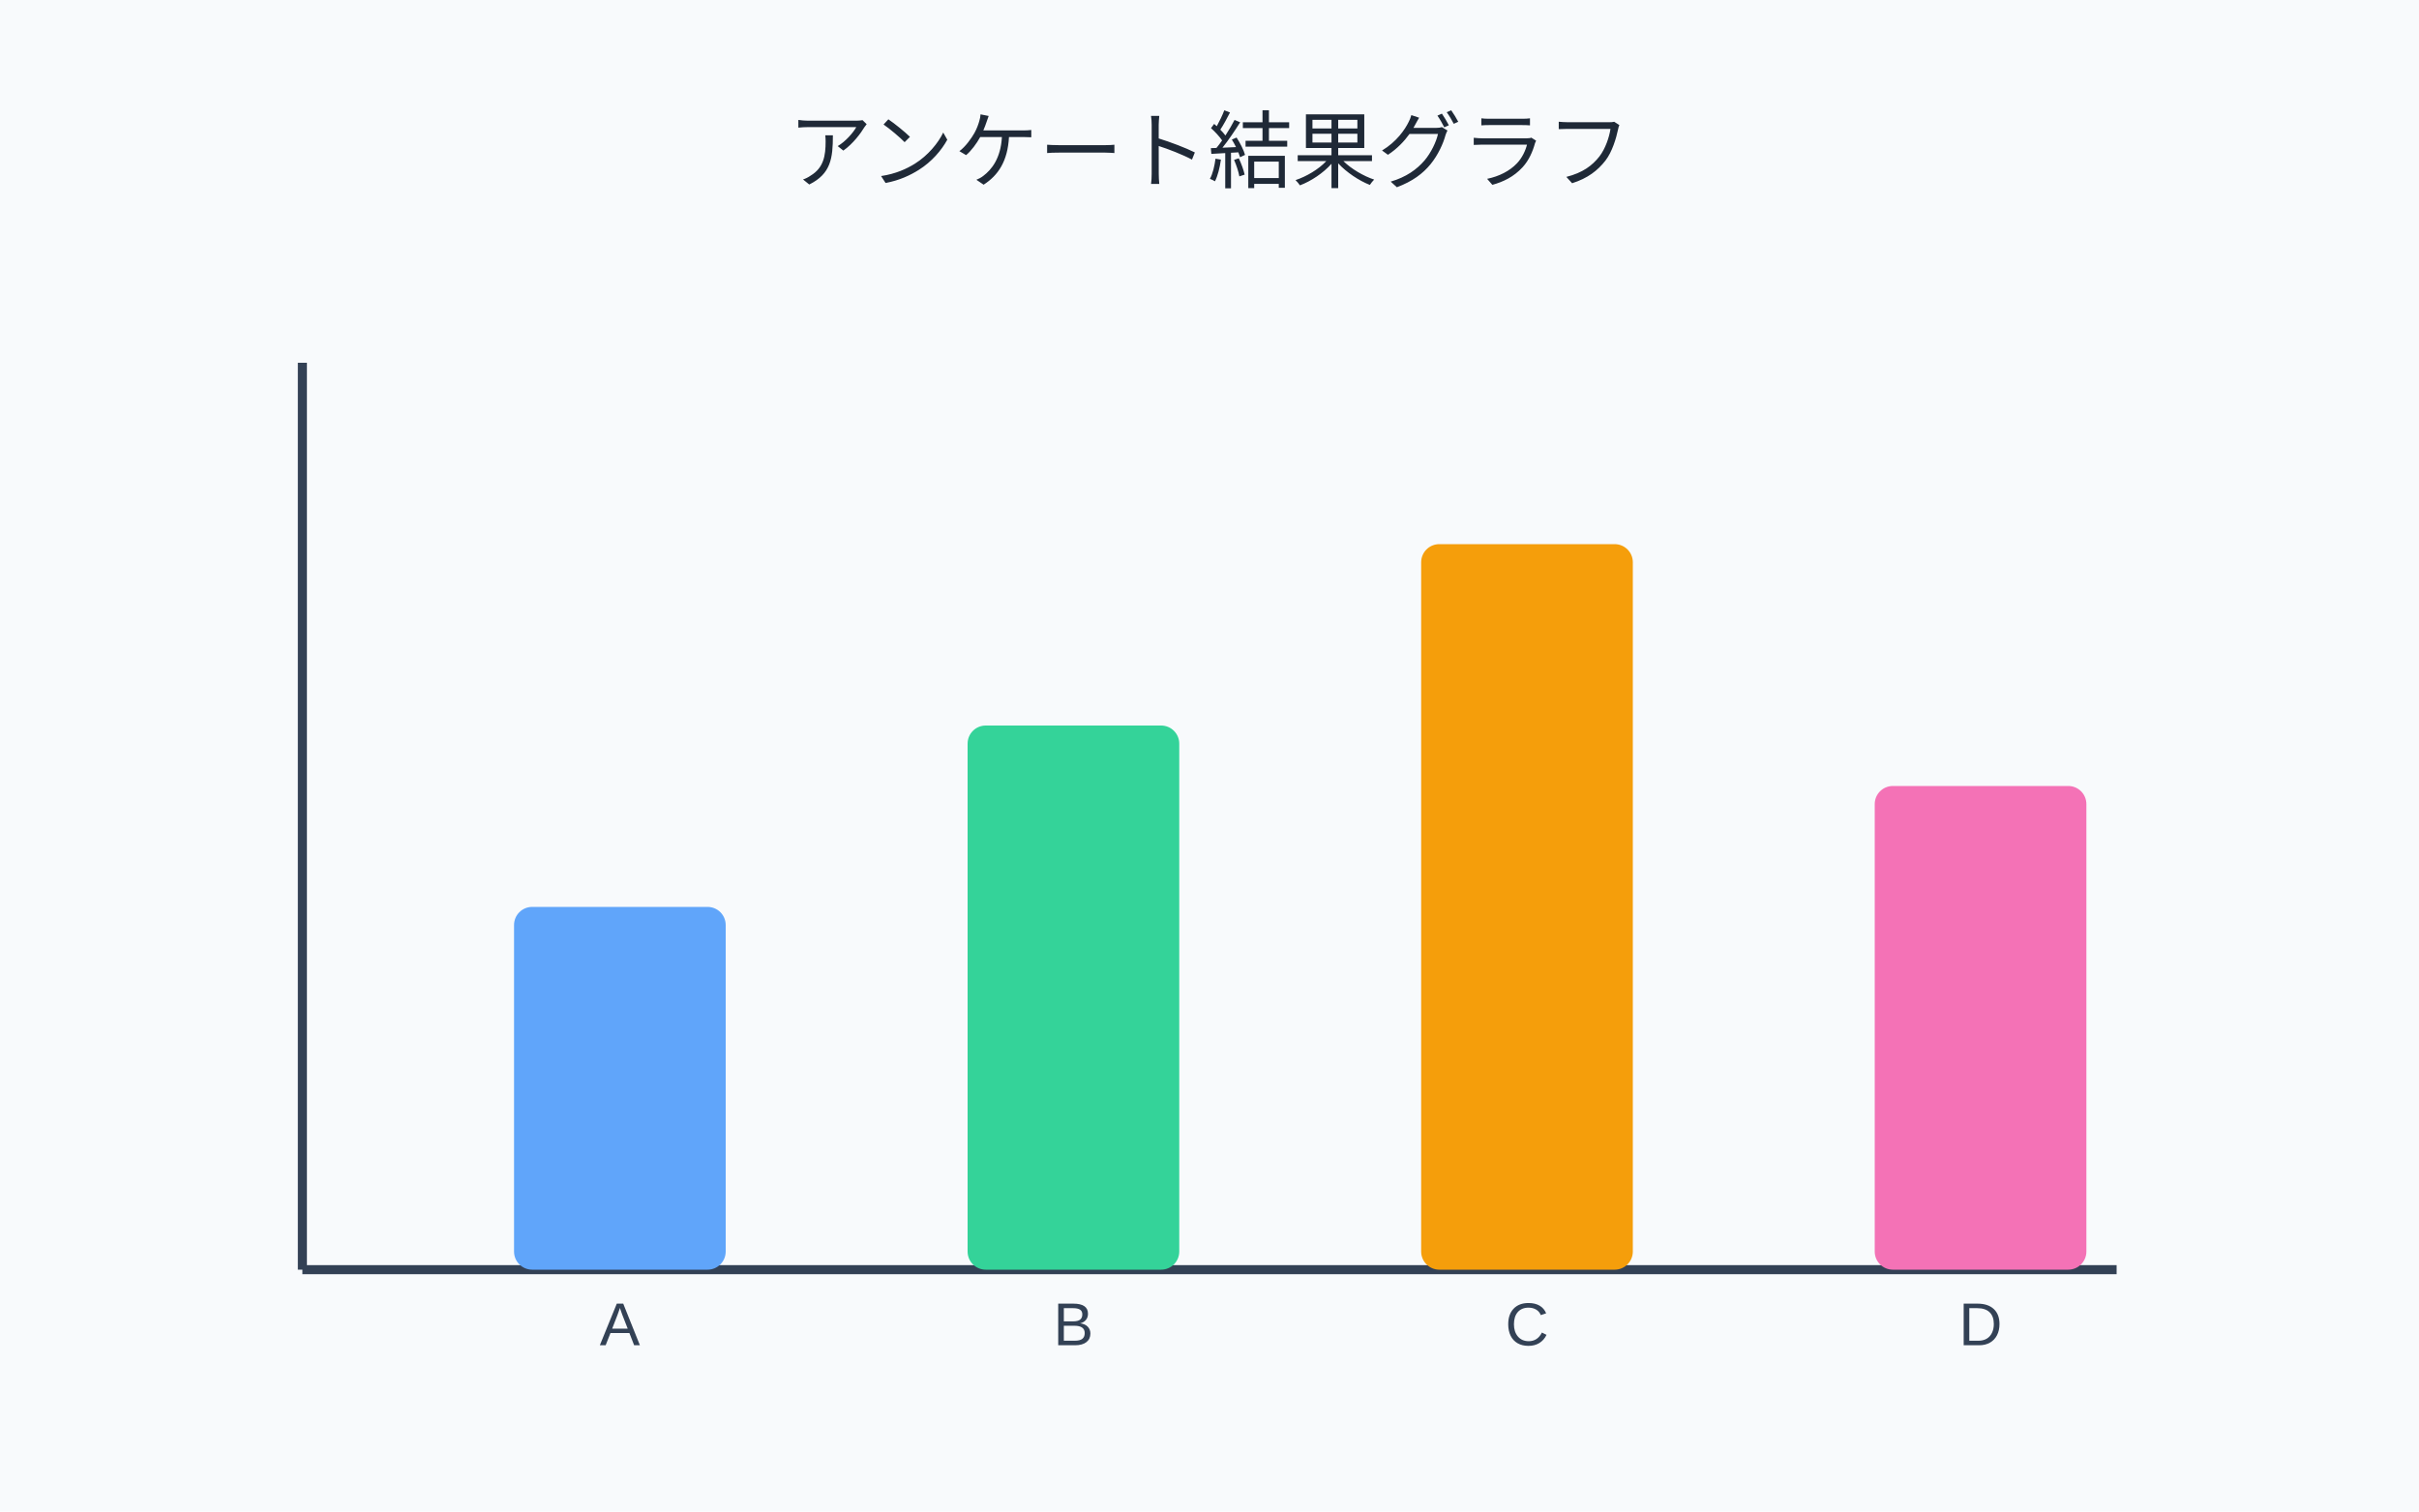
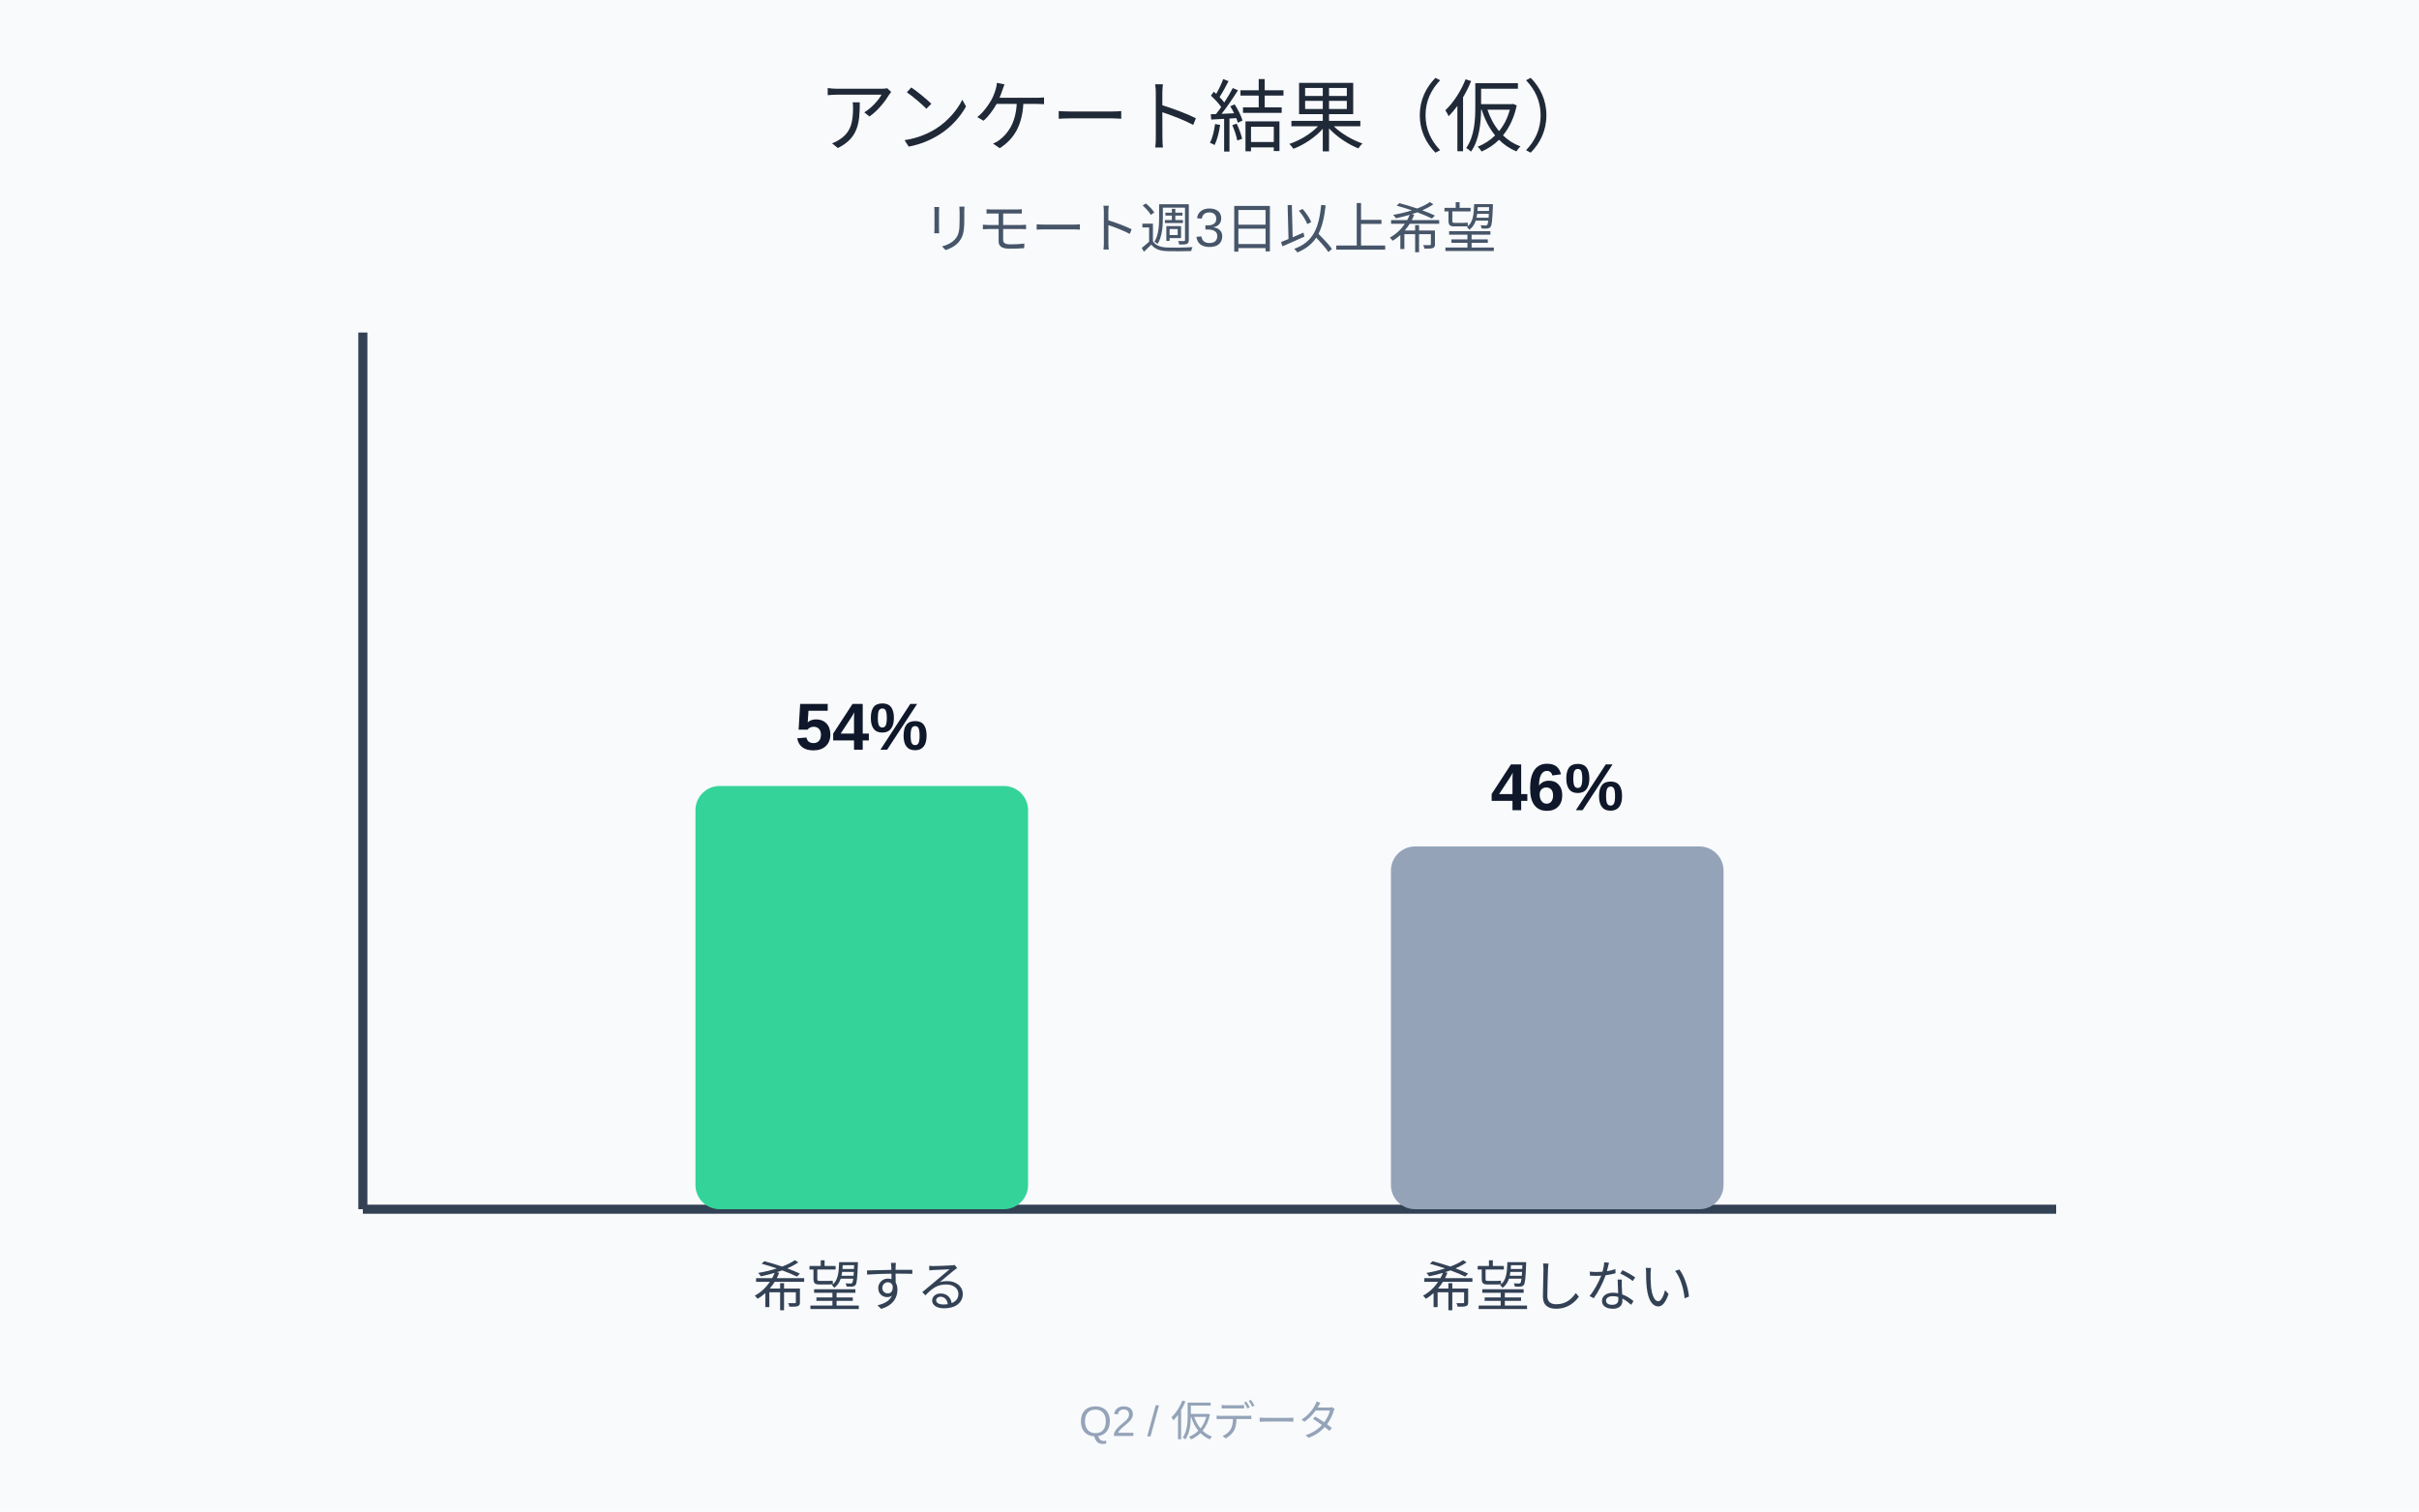
<svg xmlns="http://www.w3.org/2000/svg" width="800" height="500" viewBox="0 0 800 500">
  <rect width="800" height="500" fill="#f8fafc" />
-   <text x="400" y="60" text-anchor="middle" font-size="28" font-family="Arial, sans-serif" fill="#1f2937">アンケート結果グラフ</text>
-   <line x1="100" y1="420" x2="700" y2="420" stroke="#334155" stroke-width="3" />
-   <line x1="100" y1="420" x2="100" y2="120" stroke="#334155" stroke-width="3" />
-   <rect x="170" y="300" width="70" height="120" fill="#60a5fa" rx="6" />
-   <rect x="320" y="240" width="70" height="180" fill="#34d399" rx="6" />
-   <rect x="470" y="180" width="70" height="240" fill="#f59e0b" rx="6" />
-   <rect x="620" y="260" width="70" height="160" fill="#f472b6" rx="6" />
-   <text x="205" y="445" text-anchor="middle" font-size="20" font-family="Arial, sans-serif" fill="#334155">A</text>
-   <text x="355" y="445" text-anchor="middle" font-size="20" font-family="Arial, sans-serif" fill="#334155">B</text>
-   <text x="505" y="445" text-anchor="middle" font-size="20" font-family="Arial, sans-serif" fill="#334155">C</text>
-   <text x="655" y="445" text-anchor="middle" font-size="20" font-family="Arial, sans-serif" fill="#334155">D</text>
+   <text x="400" y="48" text-anchor="middle" font-size="26" font-family="Arial, sans-serif" fill="#1f2937">アンケート結果（仮）</text>
+   <text x="400" y="82" text-anchor="middle" font-size="18" font-family="Arial, sans-serif" fill="#475569">リモート週3日以上希望</text>
+   <line x1="120" y1="400" x2="680" y2="400" stroke="#334155" stroke-width="3" />
+   <line x1="120" y1="400" x2="120" y2="110" stroke="#334155" stroke-width="3" />
+   <rect x="230" y="260" width="110" height="140" fill="#34d399" rx="8" />
+   <rect x="460" y="280" width="110" height="120" fill="#94a3b8" rx="8" />
+   <text x="285" y="248" text-anchor="middle" font-size="22" font-weight="bold" font-family="Arial, sans-serif" fill="#0f172a">54%</text>
+   <text x="515" y="268" text-anchor="middle" font-size="22" font-weight="bold" font-family="Arial, sans-serif" fill="#0f172a">46%</text>
+   <text x="285" y="432" text-anchor="middle" font-size="18" font-family="Arial, sans-serif" fill="#334155">希望する</text>
+   <text x="515" y="432" text-anchor="middle" font-size="18" font-family="Arial, sans-serif" fill="#334155">希望しない</text>
+   <text x="400" y="475" text-anchor="middle" font-size="14" font-family="Arial, sans-serif" fill="#94a3b8">Q2 / 仮データ</text>
</svg>
